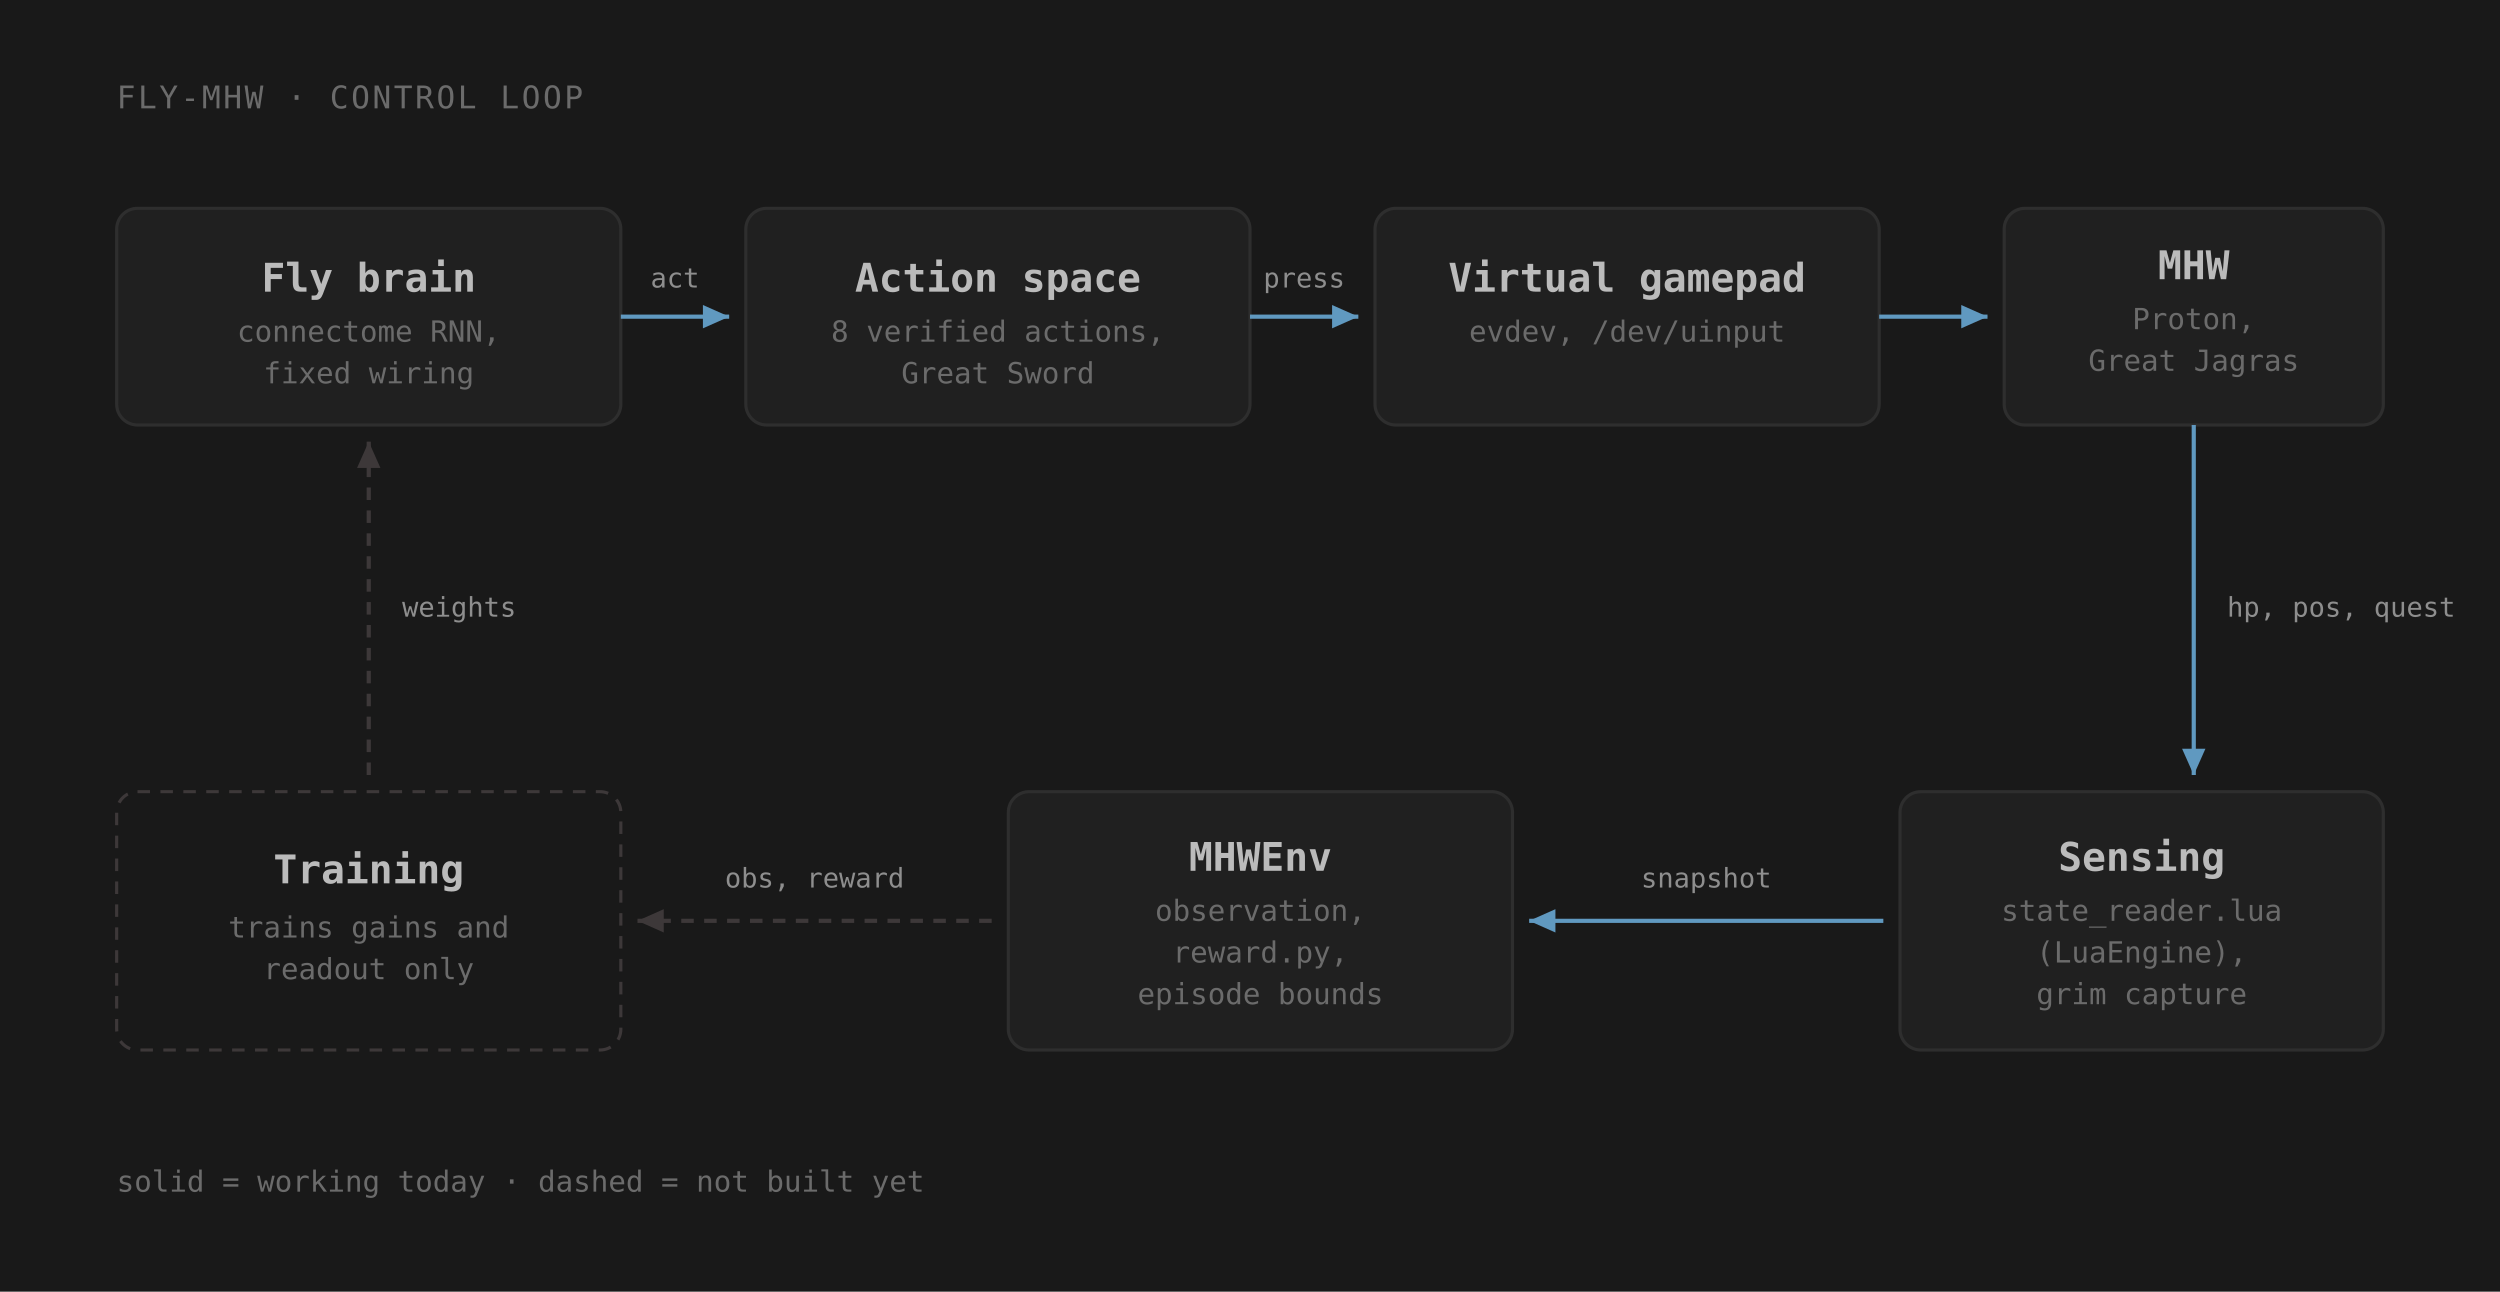
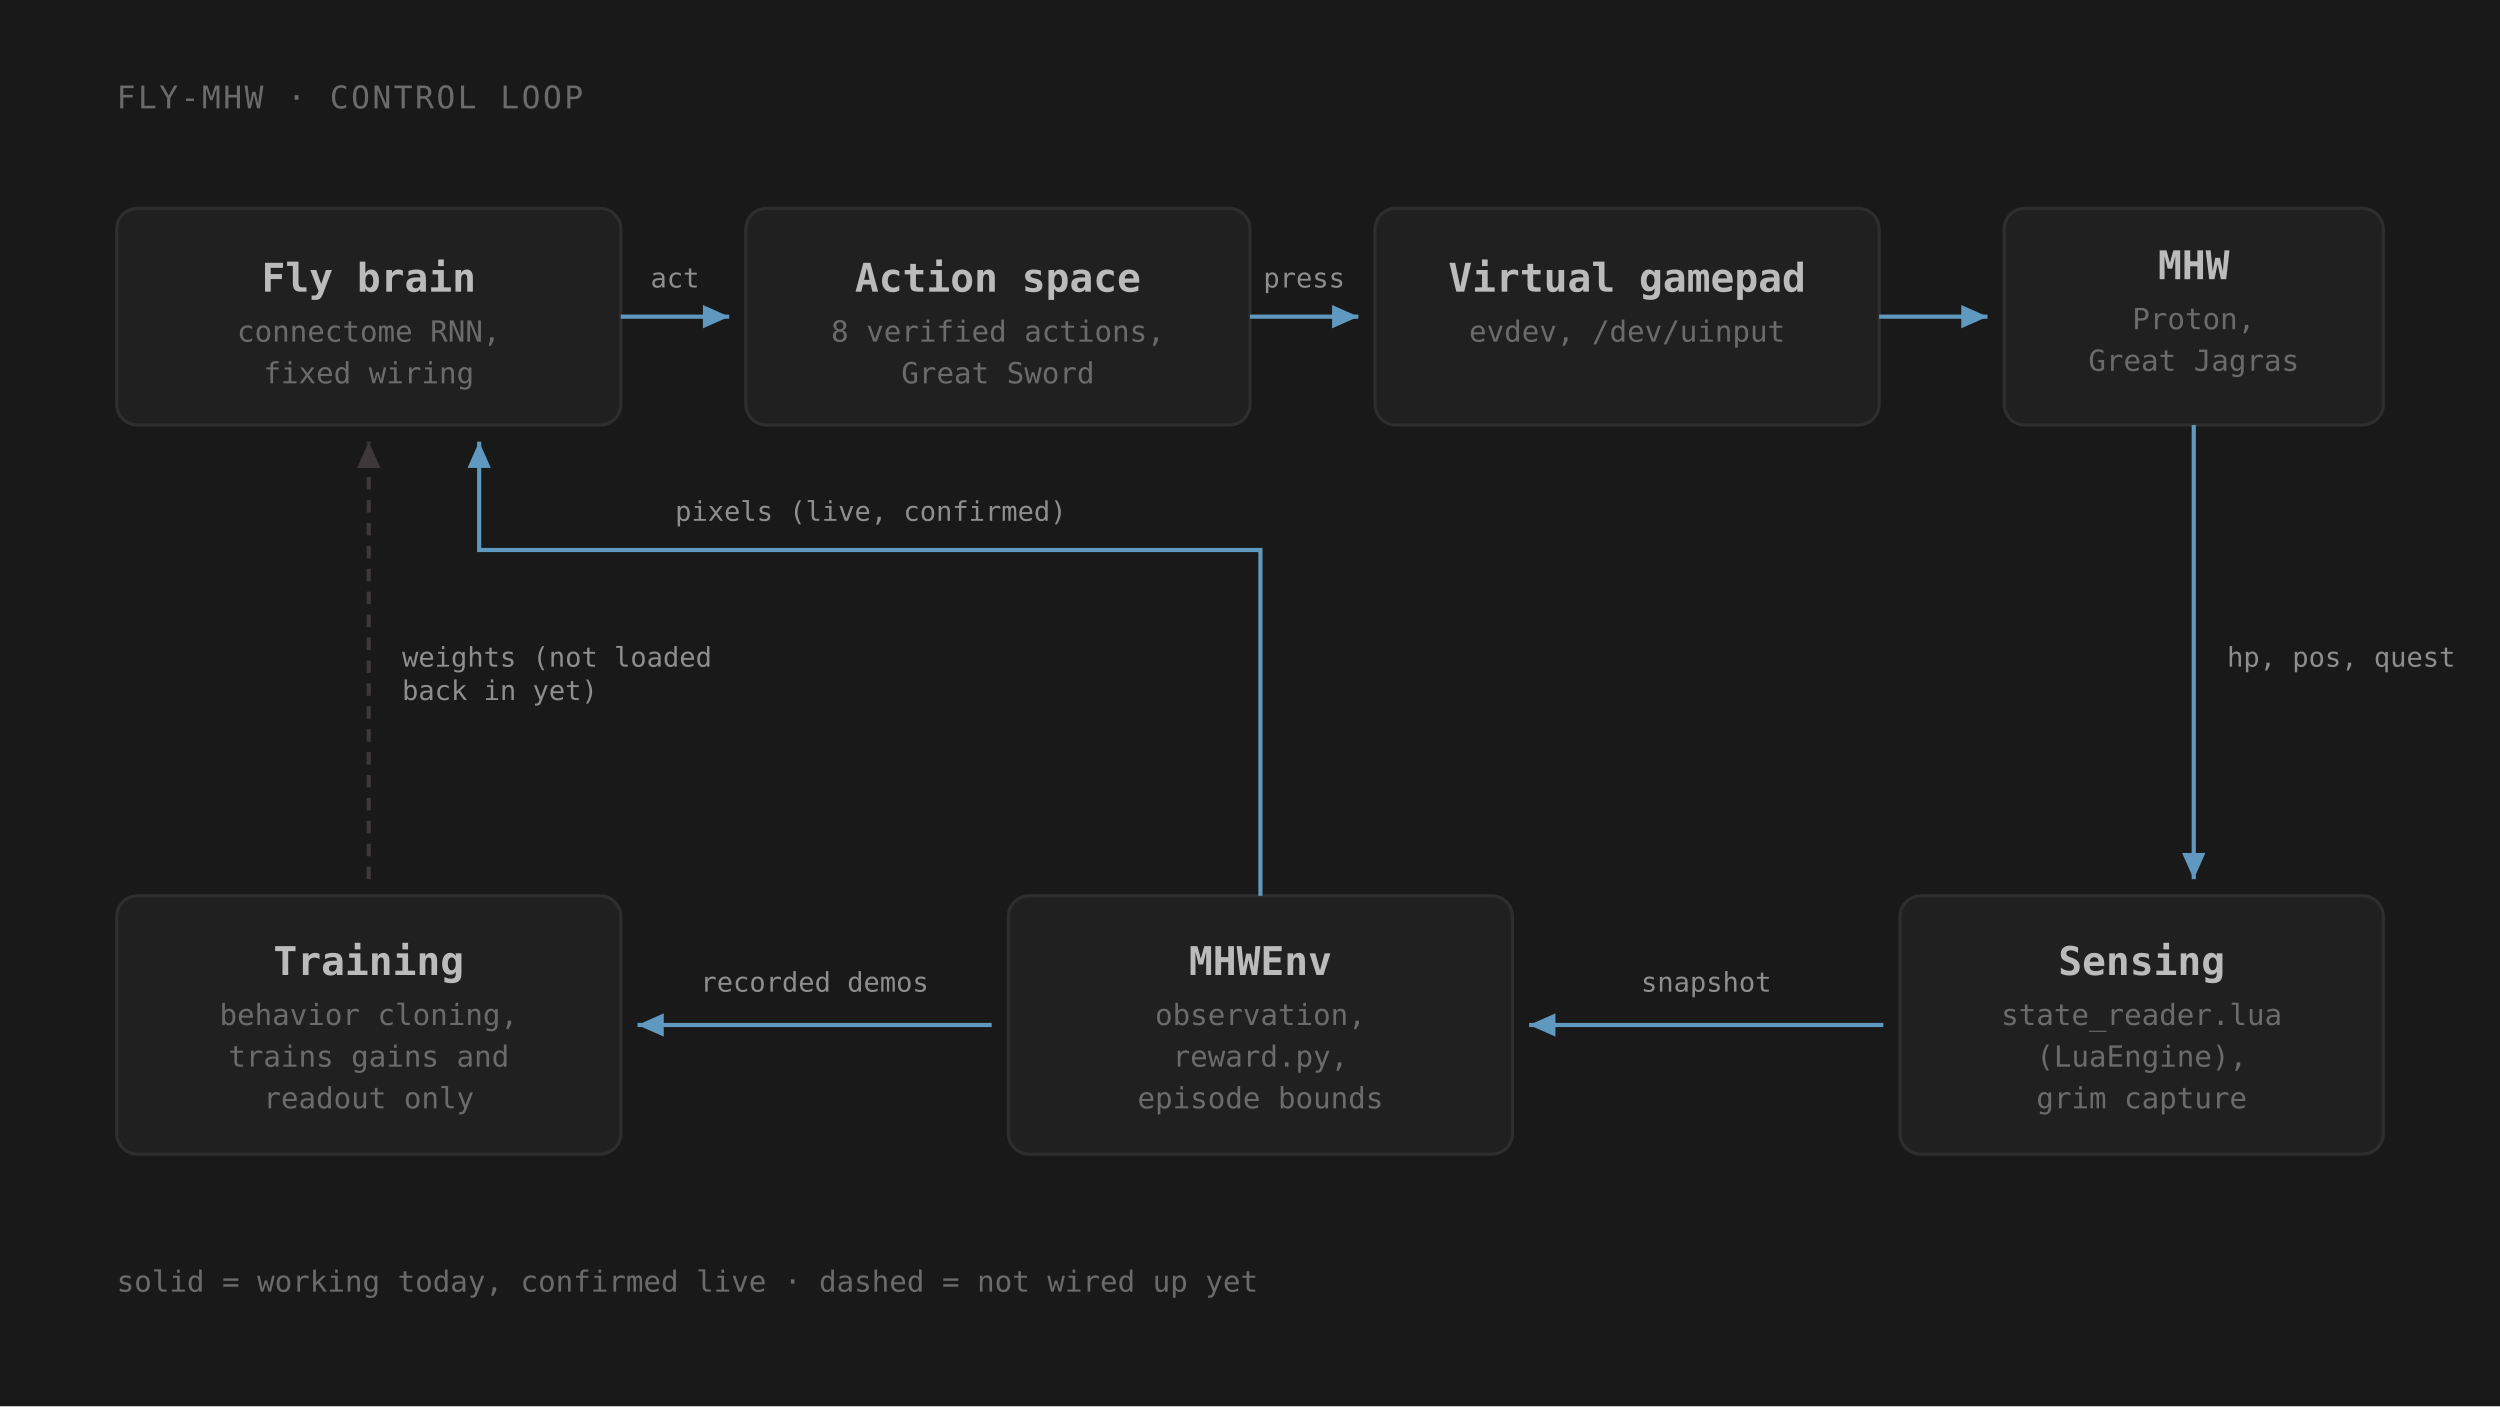
- <svg xmlns="http://www.w3.org/2000/svg" viewBox="0 0 1200 620" width="1200" height="620" role="img" aria-label="fly-mhw control loop: a fly-brain network sends actions through a virtual gamepad into Monster Hunter World, and the Lua state reader and screen capture feed observations and reward back through MHWEnv">
+ <svg xmlns="http://www.w3.org/2000/svg" viewBox="0 0 1200 675" width="1200" height="675" role="img" aria-label="fly-mhw control loop: a fly-brain network sends actions through a virtual gamepad into Monster Hunter World, and a Lua state reader and screen capture close the loop back into the brain - confirmed live. A separate imitation-learning stage trains on recorded demo hunts; its weights aren't loaded back into the live brain yet.">
  <style>
    .box { fill: #202020; stroke: #2e2e2e; stroke-width: 1.5; rx: 10; }
    .box-next { fill: #191919; stroke: #3d3839; stroke-width: 1.5; stroke-dasharray: 6 5; rx: 10; }
    .name { font: 600 19px ui-monospace, "SFMono-Regular", Menlo, monospace; fill: #bbbbbb; }
    .sub { font: 14px ui-monospace, "SFMono-Regular", Menlo, monospace; fill: #6b6b6b; }
    .edge { font: 13px ui-monospace, "SFMono-Regular", Menlo, monospace; fill: #8e8e8e; }
    .title { font: 15px ui-monospace, "SFMono-Regular", Menlo, monospace; fill: #6b6b6b; letter-spacing: 1.2px; }
    .wire { stroke: #6099c0; stroke-width: 2; fill: none; marker-end: url(#tip); }
    .wire-next { stroke: #3d3839; stroke-width: 2; fill: none; stroke-dasharray: 6 5; marker-end: url(#tip-next); }
  </style>
  <defs>
    <marker id="tip" viewBox="0 0 10 10" refX="9" refY="5" markerWidth="7" markerHeight="7" orient="auto-start-reverse">
      <path d="M 0 1 L 9 5 L 0 9 z" fill="#6099c0" />
    </marker>
    <marker id="tip-next" viewBox="0 0 10 10" refX="9" refY="5" markerWidth="7" markerHeight="7" orient="auto-start-reverse">
      <path d="M 0 1 L 9 5 L 0 9 z" fill="#3d3839" />
    </marker>
  </defs>
-   <rect x="0" y="0" width="1200" height="620" fill="#191919" />
+   <rect x="0" y="0" width="1200" height="675" fill="#191919" />
  <text x="56" y="52" class="title">FLY-MHW · CONTROL LOOP</text>
  <rect class="box" rx="10" x="56" y="100" width="242" height="104" />
  <text x="177" y="140" text-anchor="middle" class="name">Fly brain</text>
  <text x="177" y="164" text-anchor="middle" class="sub">connectome RNN,</text>
  <text x="177" y="184" text-anchor="middle" class="sub">fixed wiring</text>
  <rect class="box" rx="10" x="358" y="100" width="242" height="104" />
  <text x="479" y="140" text-anchor="middle" class="name">Action space</text>
  <text x="479" y="164" text-anchor="middle" class="sub">8 verified actions,</text>
  <text x="479" y="184" text-anchor="middle" class="sub">Great Sword</text>
  <rect class="box" rx="10" x="660" y="100" width="242" height="104" />
  <text x="781" y="140" text-anchor="middle" class="name">Virtual gamepad</text>
  <text x="781" y="164" text-anchor="middle" class="sub">evdev, /dev/uinput</text>
  <rect class="box" rx="10" x="962" y="100" width="182" height="104" />
  <text x="1053" y="134" text-anchor="middle" class="name">MHW</text>
  <text x="1053" y="158" text-anchor="middle" class="sub">Proton,</text>
  <text x="1053" y="178" text-anchor="middle" class="sub">Great Jagras</text>
  <line class="wire" x1="298" y1="152" x2="350" y2="152" />
  <line class="wire" x1="600" y1="152" x2="652" y2="152" />
  <line class="wire" x1="902" y1="152" x2="954" y2="152" />
  <text x="324" y="138" text-anchor="middle" class="edge">act</text>
  <text x="626" y="138" text-anchor="middle" class="edge">press</text>
-   <rect class="box" rx="10" x="912" y="380" width="232" height="124" />
-   <text x="1028" y="418" text-anchor="middle" class="name">Sensing</text>
-   <text x="1028" y="442" text-anchor="middle" class="sub">state_reader.lua</text>
-   <text x="1028" y="462" text-anchor="middle" class="sub">(LuaEngine),</text>
-   <text x="1028" y="482" text-anchor="middle" class="sub">grim capture</text>
-   <rect class="box" rx="10" x="484" y="380" width="242" height="124" />
-   <text x="605" y="418" text-anchor="middle" class="name">MHWEnv</text>
-   <text x="605" y="442" text-anchor="middle" class="sub">observation,</text>
-   <text x="605" y="462" text-anchor="middle" class="sub">reward.py,</text>
-   <text x="605" y="482" text-anchor="middle" class="sub">episode bounds</text>
-   <rect class="box-next" rx="10" x="56" y="380" width="242" height="124" />
-   <text x="177" y="424" text-anchor="middle" class="name">Training</text>
-   <text x="177" y="450" text-anchor="middle" class="sub">trains gains and</text>
-   <text x="177" y="470" text-anchor="middle" class="sub">readout only</text>
-   <path class="wire" d="M 1053 204 L 1053 372" />
-   <text x="1069" y="296" class="edge">hp, pos, quest</text>
-   <line class="wire" x1="904" y1="442" x2="734" y2="442" />
-   <text x="819" y="426" text-anchor="middle" class="edge">snapshot</text>
-   <line class="wire-next" x1="476" y1="442" x2="306" y2="442" />
-   <text x="391" y="426" text-anchor="middle" class="edge">obs, reward</text>
-   <path class="wire-next" d="M 177 372 L 177 212" />
-   <text x="193" y="296" class="edge">weights</text>
-   <text x="56" y="572" class="sub">solid = working today · dashed = not built yet</text>
+   <rect class="box" rx="10" x="912" y="430" width="232" height="124" />
+   <text x="1028" y="468" text-anchor="middle" class="name">Sensing</text>
+   <text x="1028" y="492" text-anchor="middle" class="sub">state_reader.lua</text>
+   <text x="1028" y="512" text-anchor="middle" class="sub">(LuaEngine),</text>
+   <text x="1028" y="532" text-anchor="middle" class="sub">grim capture</text>
+   <rect class="box" rx="10" x="484" y="430" width="242" height="124" />
+   <text x="605" y="468" text-anchor="middle" class="name">MHWEnv</text>
+   <text x="605" y="492" text-anchor="middle" class="sub">observation,</text>
+   <text x="605" y="512" text-anchor="middle" class="sub">reward.py,</text>
+   <text x="605" y="532" text-anchor="middle" class="sub">episode bounds</text>
+   <rect class="box" rx="10" x="56" y="430" width="242" height="124" />
+   <text x="177" y="468" text-anchor="middle" class="name">Training</text>
+   <text x="177" y="492" text-anchor="middle" class="sub">behavior cloning,</text>
+   <text x="177" y="512" text-anchor="middle" class="sub">trains gains and</text>
+   <text x="177" y="532" text-anchor="middle" class="sub">readout only</text>
+   <path class="wire" d="M 1053 204 L 1053 422" />
+   <text x="1069" y="320" class="edge">hp, pos, quest</text>
+   <line class="wire" x1="904" y1="492" x2="734" y2="492" />
+   <text x="819" y="476" text-anchor="middle" class="edge">snapshot</text>
+   <line class="wire" x1="476" y1="492" x2="306" y2="492" />
+   <text x="391" y="476" text-anchor="middle" class="edge">recorded demos</text>
+   <path class="wire" d="M 605 430 L 605 264 L 230 264 L 230 212" />
+   <text x="418" y="250" text-anchor="middle" class="edge">pixels (live, confirmed)</text>
+   <path class="wire-next" d="M 177 422 L 177 212" />
+   <text x="193" y="320" class="edge">weights (not loaded</text>
+   <text x="193" y="336" class="edge">back in yet)</text>
+   <text x="56" y="620" class="sub">solid = working today, confirmed live · dashed = not wired up yet</text>
</svg>
